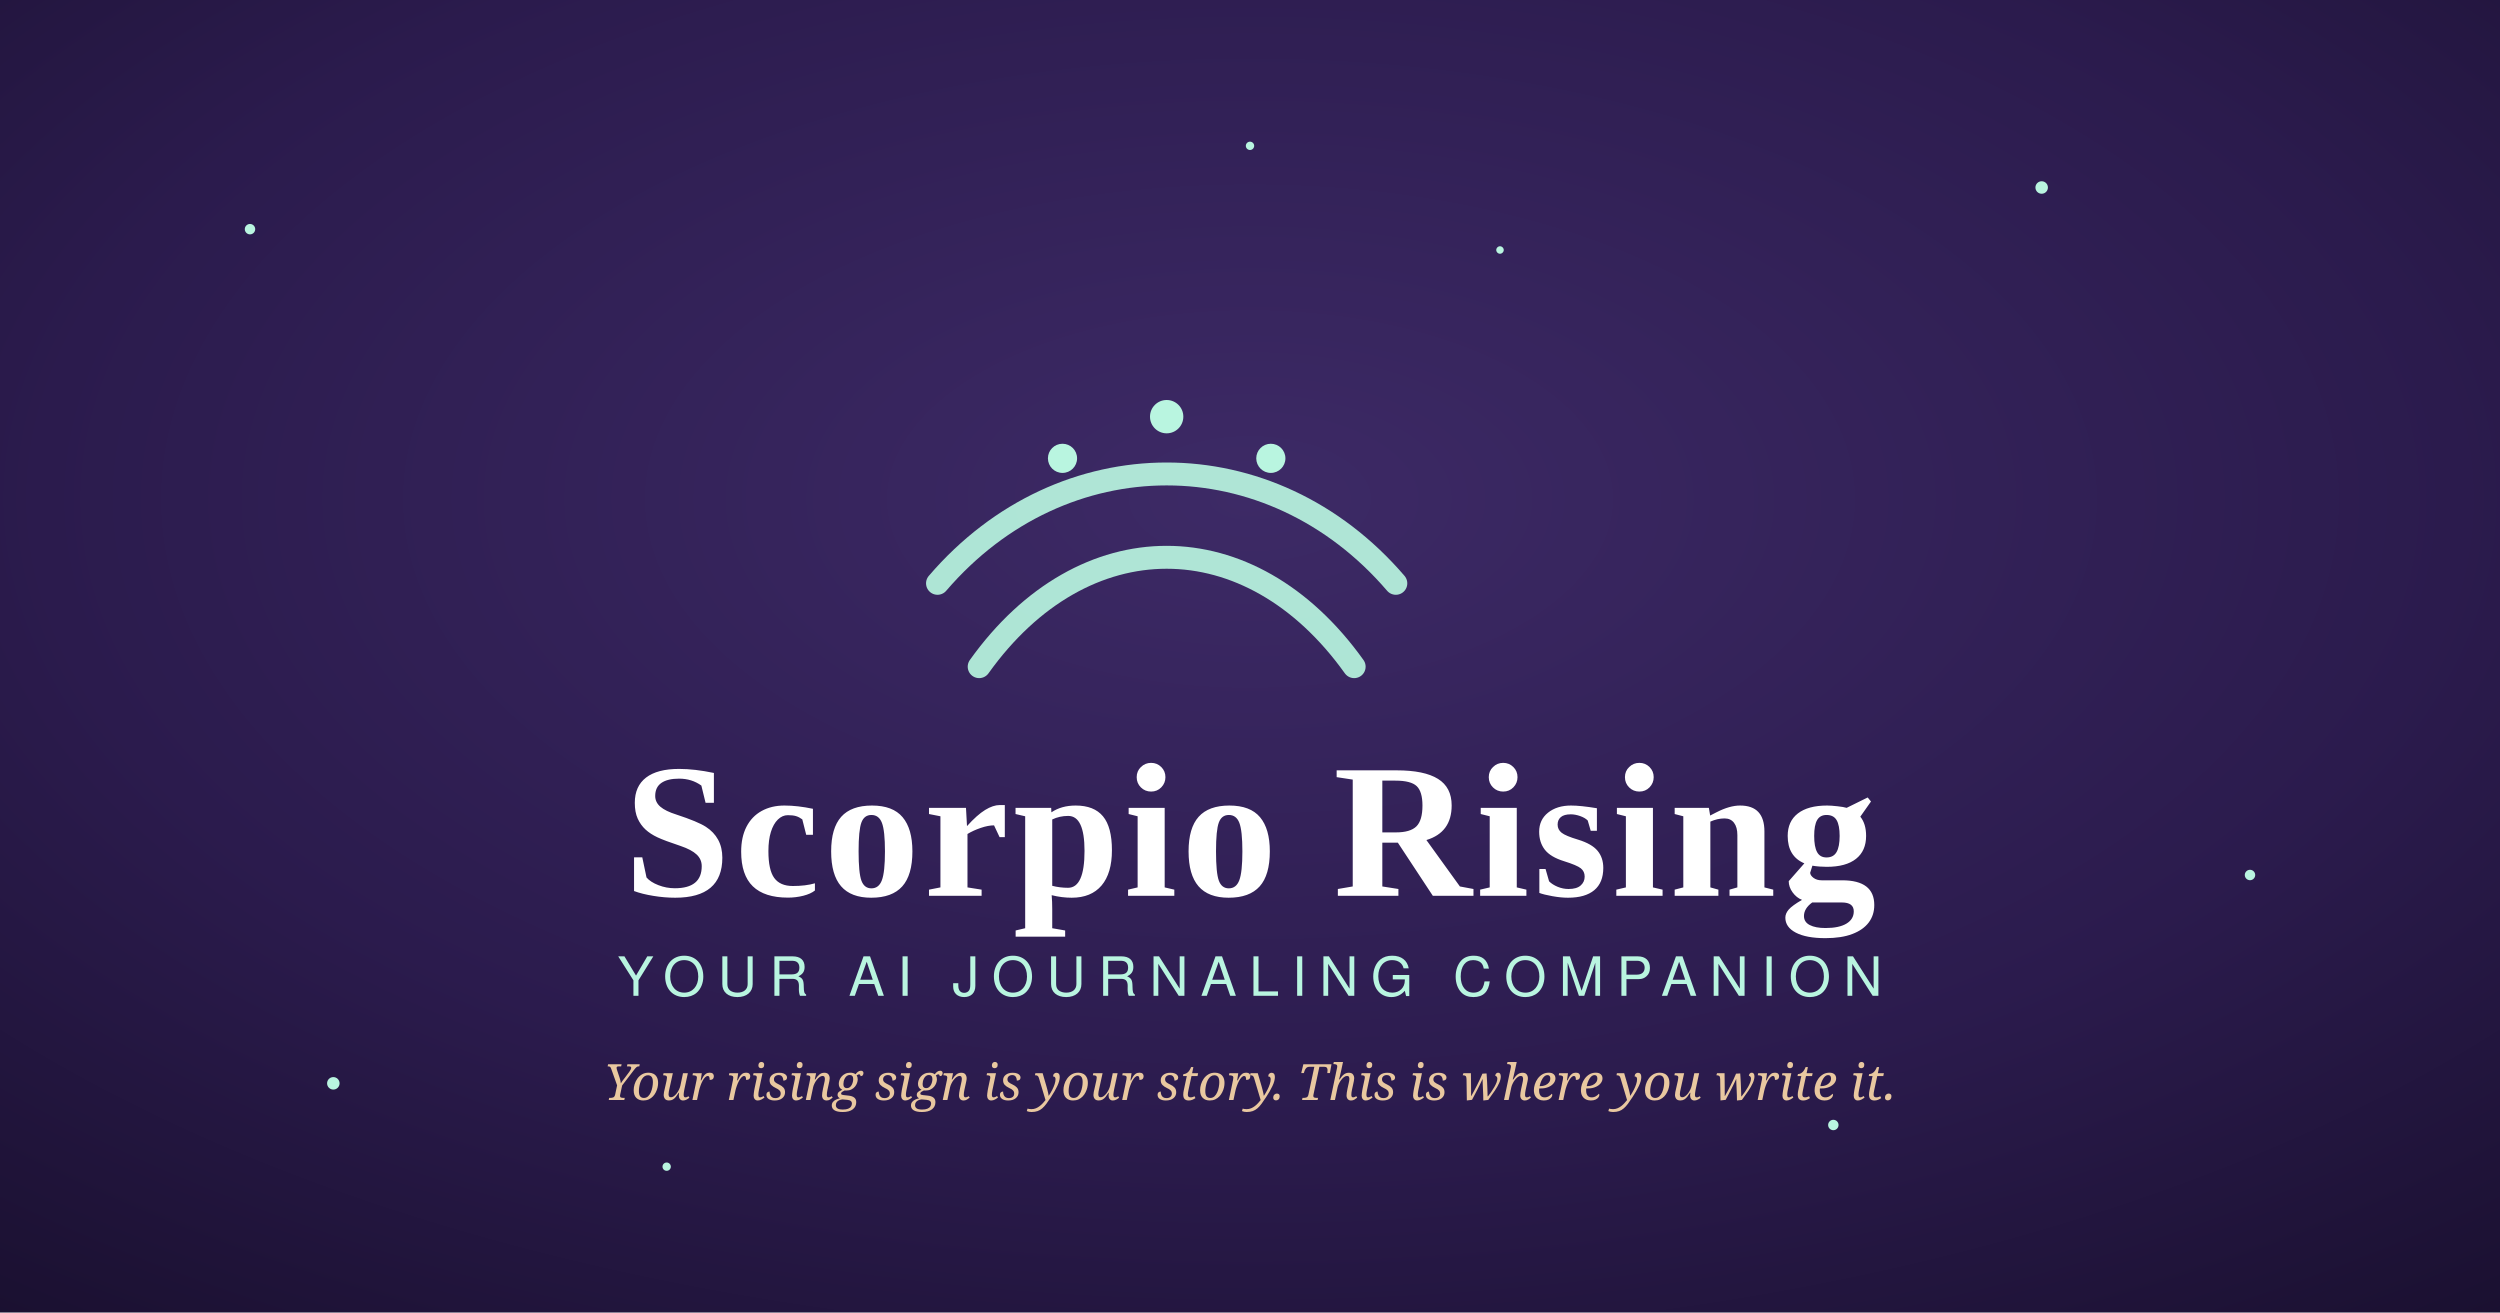
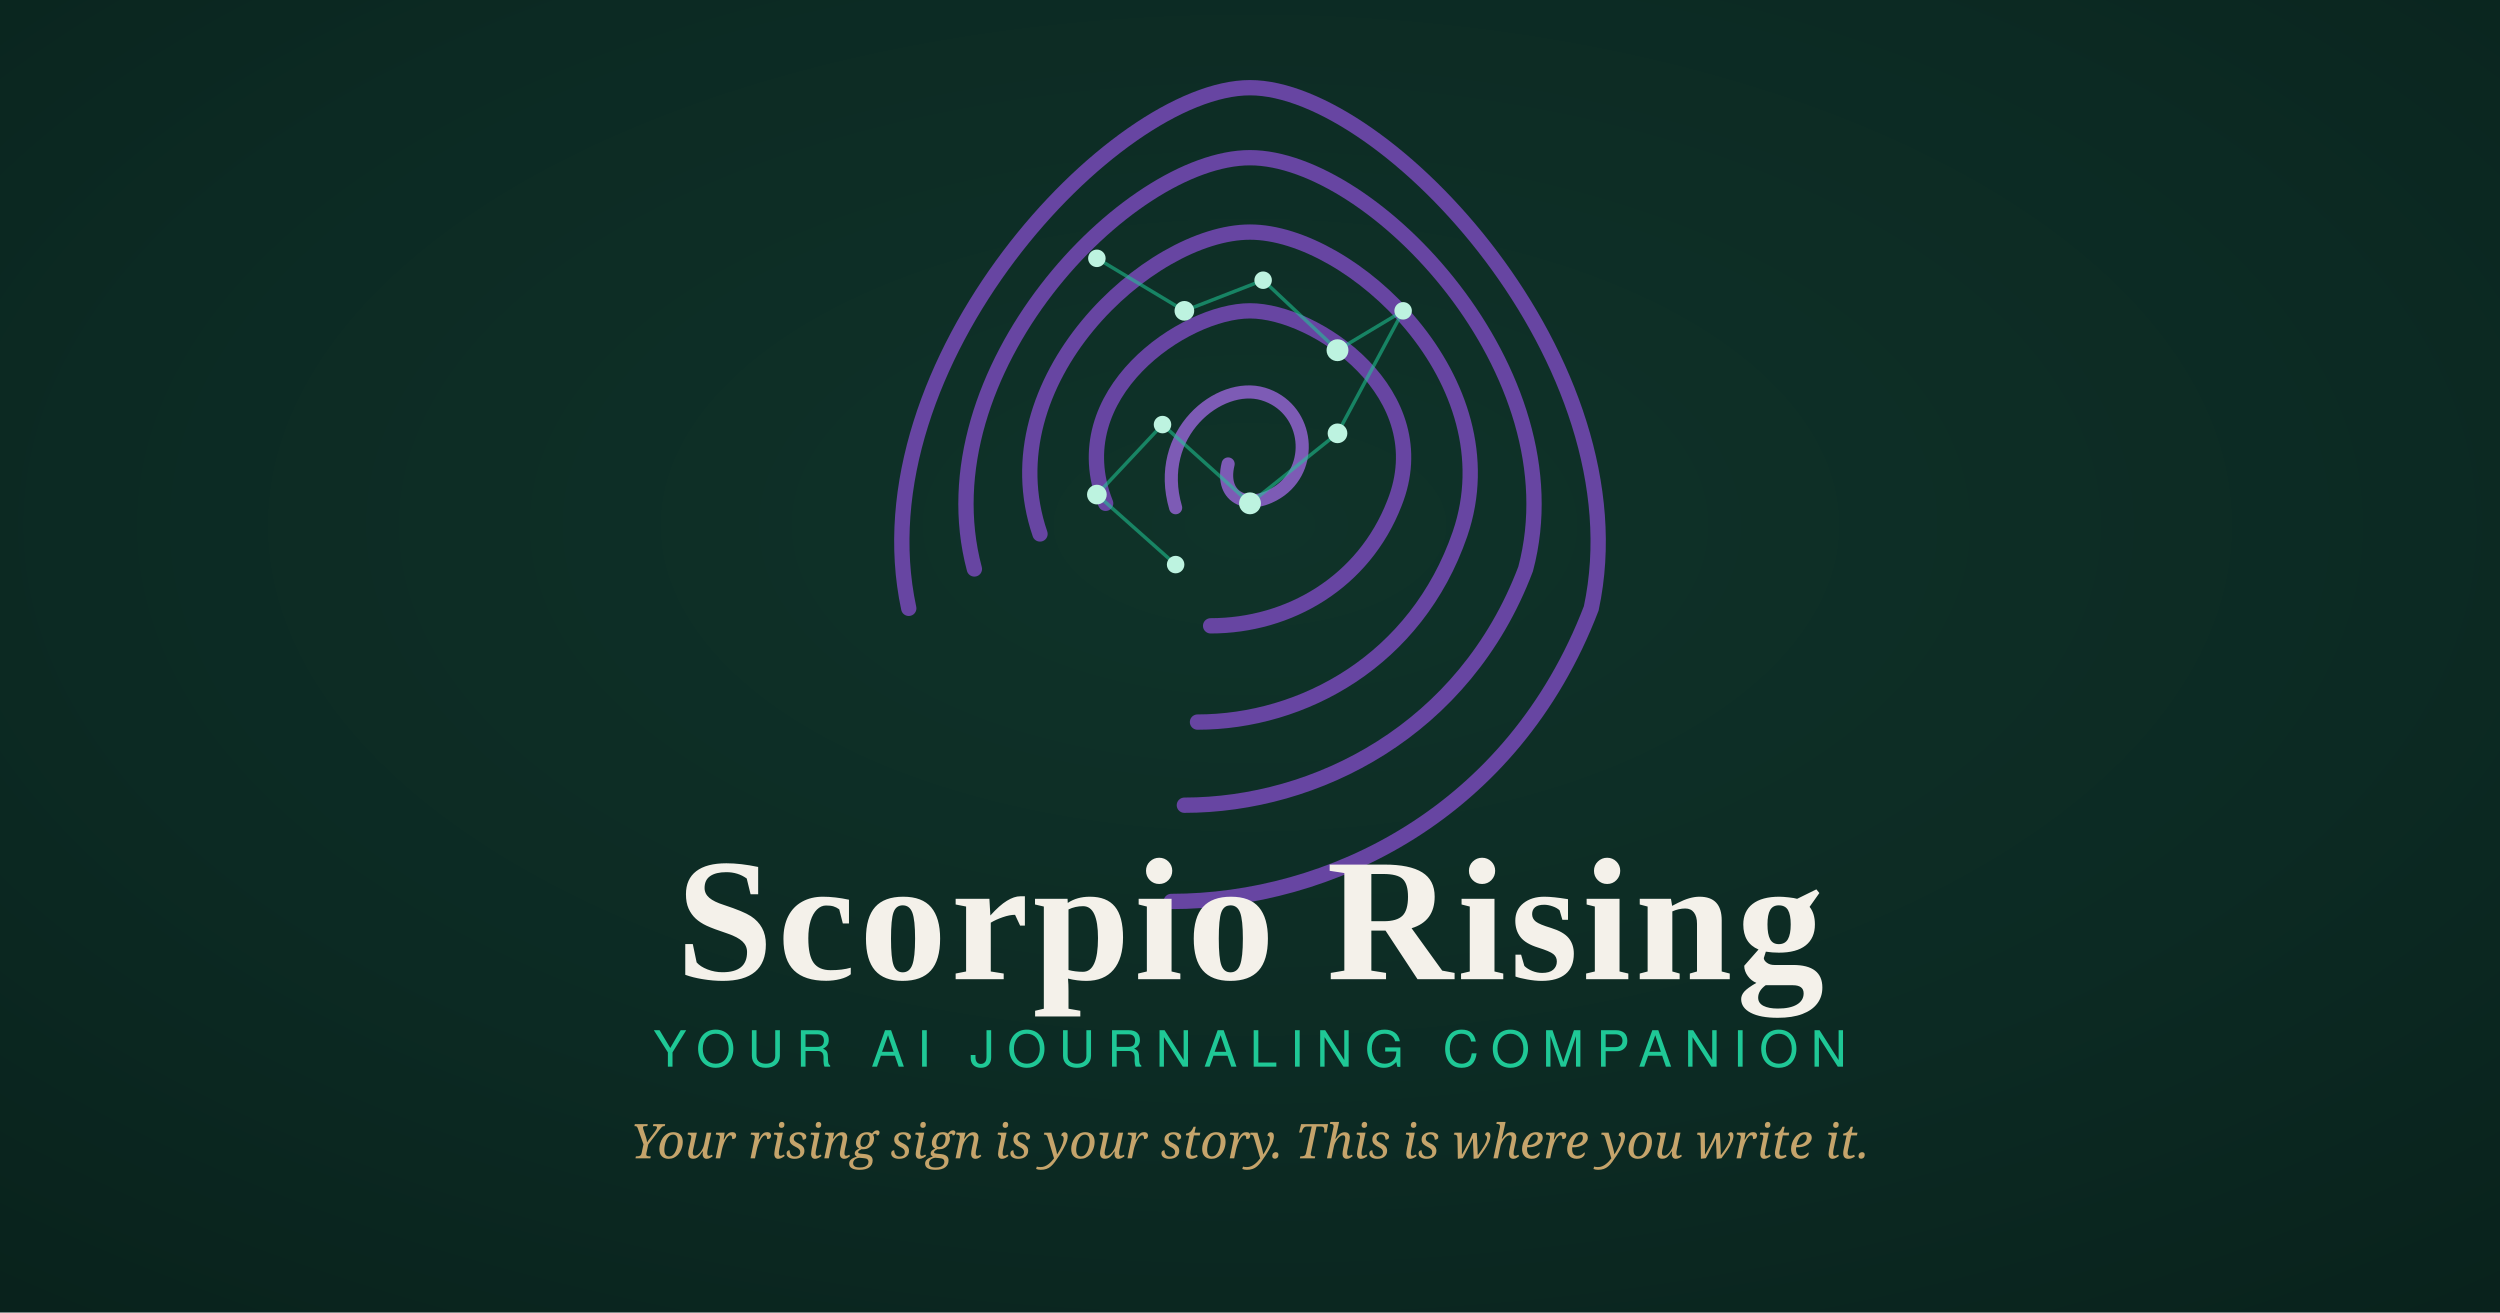
<svg xmlns="http://www.w3.org/2000/svg" viewBox="0 0 1200 630" width="1200" height="630">
  <defs>
-     <radialGradient id="bg" cx="50%" cy="38%" r="80%">
-       <stop offset="0%" stop-color="#3d2a66" />
-       <stop offset="60%" stop-color="#2b1b4d" />
-       <stop offset="100%" stop-color="#1a1030" />
+     <radialGradient id="bg" cx="50%" cy="40%" r="85%">
+       <stop offset="0%" stop-color="#0f3329" />
+       <stop offset="55%" stop-color="#0c2a23" />
+       <stop offset="100%" stop-color="#08201a" />
    </radialGradient>
+     <g id="logo">
+       <g fill="none" stroke="#6b46a8" stroke-width="7" stroke-linecap="round" opacity="0.95">
+         <path d="M-66 -8 C -86 -58, -30 -96, 0 -96 C 30 -96, 86 -58, 66 -8 C 52 28, 18 48, -18 48" />
+         <path d="M-96 6 C -120 -64, -46 -132, 0 -132 C 46 -132, 120 -64, 96 6 C 76 64, 24 92, -24 92" />
+         <path d="M-126 22 C -150 -68, -56 -166, 0 -166 C 56 -166, 150 -68, 126 22 C 98 96, 30 130, -30 130" />
+         <path d="M-156 40 C -180 -72, -62 -198, 0 -198 C 62 -198, 180 -72, 156 40 C 120 134, 36 174, -36 174" />
+       </g>
+       <g fill="none" stroke="#8a5fc4" stroke-width="6" stroke-linecap="round" opacity="0.9">
+         <path d="M-34 -6 C -44 -40, -14 -64, 6 -58 C 26 -52, 30 -26, 14 -14 C 0 -4, -14 -10, -10 -26" />
+       </g>
+       <g stroke="#1fc896" stroke-width="1.6" opacity="0.55" fill="none">
+         <path d="M-70 -120 L -30 -96 L 6 -110 L 40 -78 L 70 -96 L 40 -40 L 0 -8 L -40 -44 L -70 -12 L -34 20" />
+       </g>
+       <g fill="#bdf3e0">
+         <circle cx="-70" cy="-120" r="4" />
+         <circle cx="-30" cy="-96" r="4.5" />
+         <circle cx="6" cy="-110" r="4" />
+         <circle cx="40" cy="-78" r="5" />
+         <circle cx="70" cy="-96" r="4" />
+         <circle cx="40" cy="-40" r="4.5" />
+         <circle cx="0" cy="-8" r="5" />
+         <circle cx="-40" cy="-44" r="4" />
+         <circle cx="-70" cy="-12" r="4.5" />
+         <circle cx="-34" cy="20" r="4" />
+       </g>
+     </g>
  </defs>
  <rect width="1200" height="630" fill="url(#bg)" />
-   <g fill="#b9f5e0">
-     <circle cx="120" cy="110" r="2.5" />
-     <circle cx="980" cy="90" r="3" />
-     <circle cx="1080" cy="420" r="2.5" />
-     <circle cx="160" cy="520" r="3" />
-     <circle cx="600" cy="70" r="2" />
-     <circle cx="320" cy="560" r="2" />
-     <circle cx="880" cy="540" r="2.5" />
-     <circle cx="720" cy="120" r="1.8" />
+   <g transform="translate(600 250) scale(1.05)">
+     <use href="#logo" />
  </g>
-   <g fill="none" stroke="#b9f5e0" stroke-width="11" stroke-linecap="round" opacity="0.92" transform="translate(560 250)">
-     <path d="M-90 70 C -40 0, 40 0, 90 70" />
-     <path d="M-110 30 C -50 -40, 50 -40, 110 30" />
-   </g>
-   <g fill="#b9f5e0" transform="translate(560 250)">
-     <circle cx="-50" cy="-30" r="7" />
-     <circle cx="0" cy="-50" r="8" />
-     <circle cx="50" cy="-30" r="7" />
-   </g>
-   <text x="600" y="430" text-anchor="middle" font-family="Georgia, 'Times New Roman', serif" font-size="92" fill="#ffffff" font-weight="700" letter-spacing="2">Scorpio Rising</text>
-   <text x="600" y="478" text-anchor="middle" font-family="Helvetica, Arial, sans-serif" font-size="26" fill="#b9f5e0" letter-spacing="6">YOUR AI JOURNALING COMPANION</text>
-   <text x="600" y="528" text-anchor="middle" font-family="Georgia, serif" font-style="italic" font-size="24" fill="#e9c8a0">Your rising sign is your story. This is where you write it.</text>
+   <text x="600" y="470" text-anchor="middle" font-family="Georgia, 'Times New Roman', serif" font-size="84" font-weight="700" fill="#f4f1ea" letter-spacing="2">Scorpio Rising</text>
+   <text x="600" y="512" text-anchor="middle" font-family="Helvetica, Arial, sans-serif" font-size="24" fill="#1fc896" letter-spacing="6">YOUR AI JOURNALING COMPANION</text>
+   <text x="600" y="556" text-anchor="middle" font-family="Georgia, serif" font-style="italic" font-size="23" fill="#c5a46b">Your rising sign is your story. This is where you write it.</text>
</svg>
